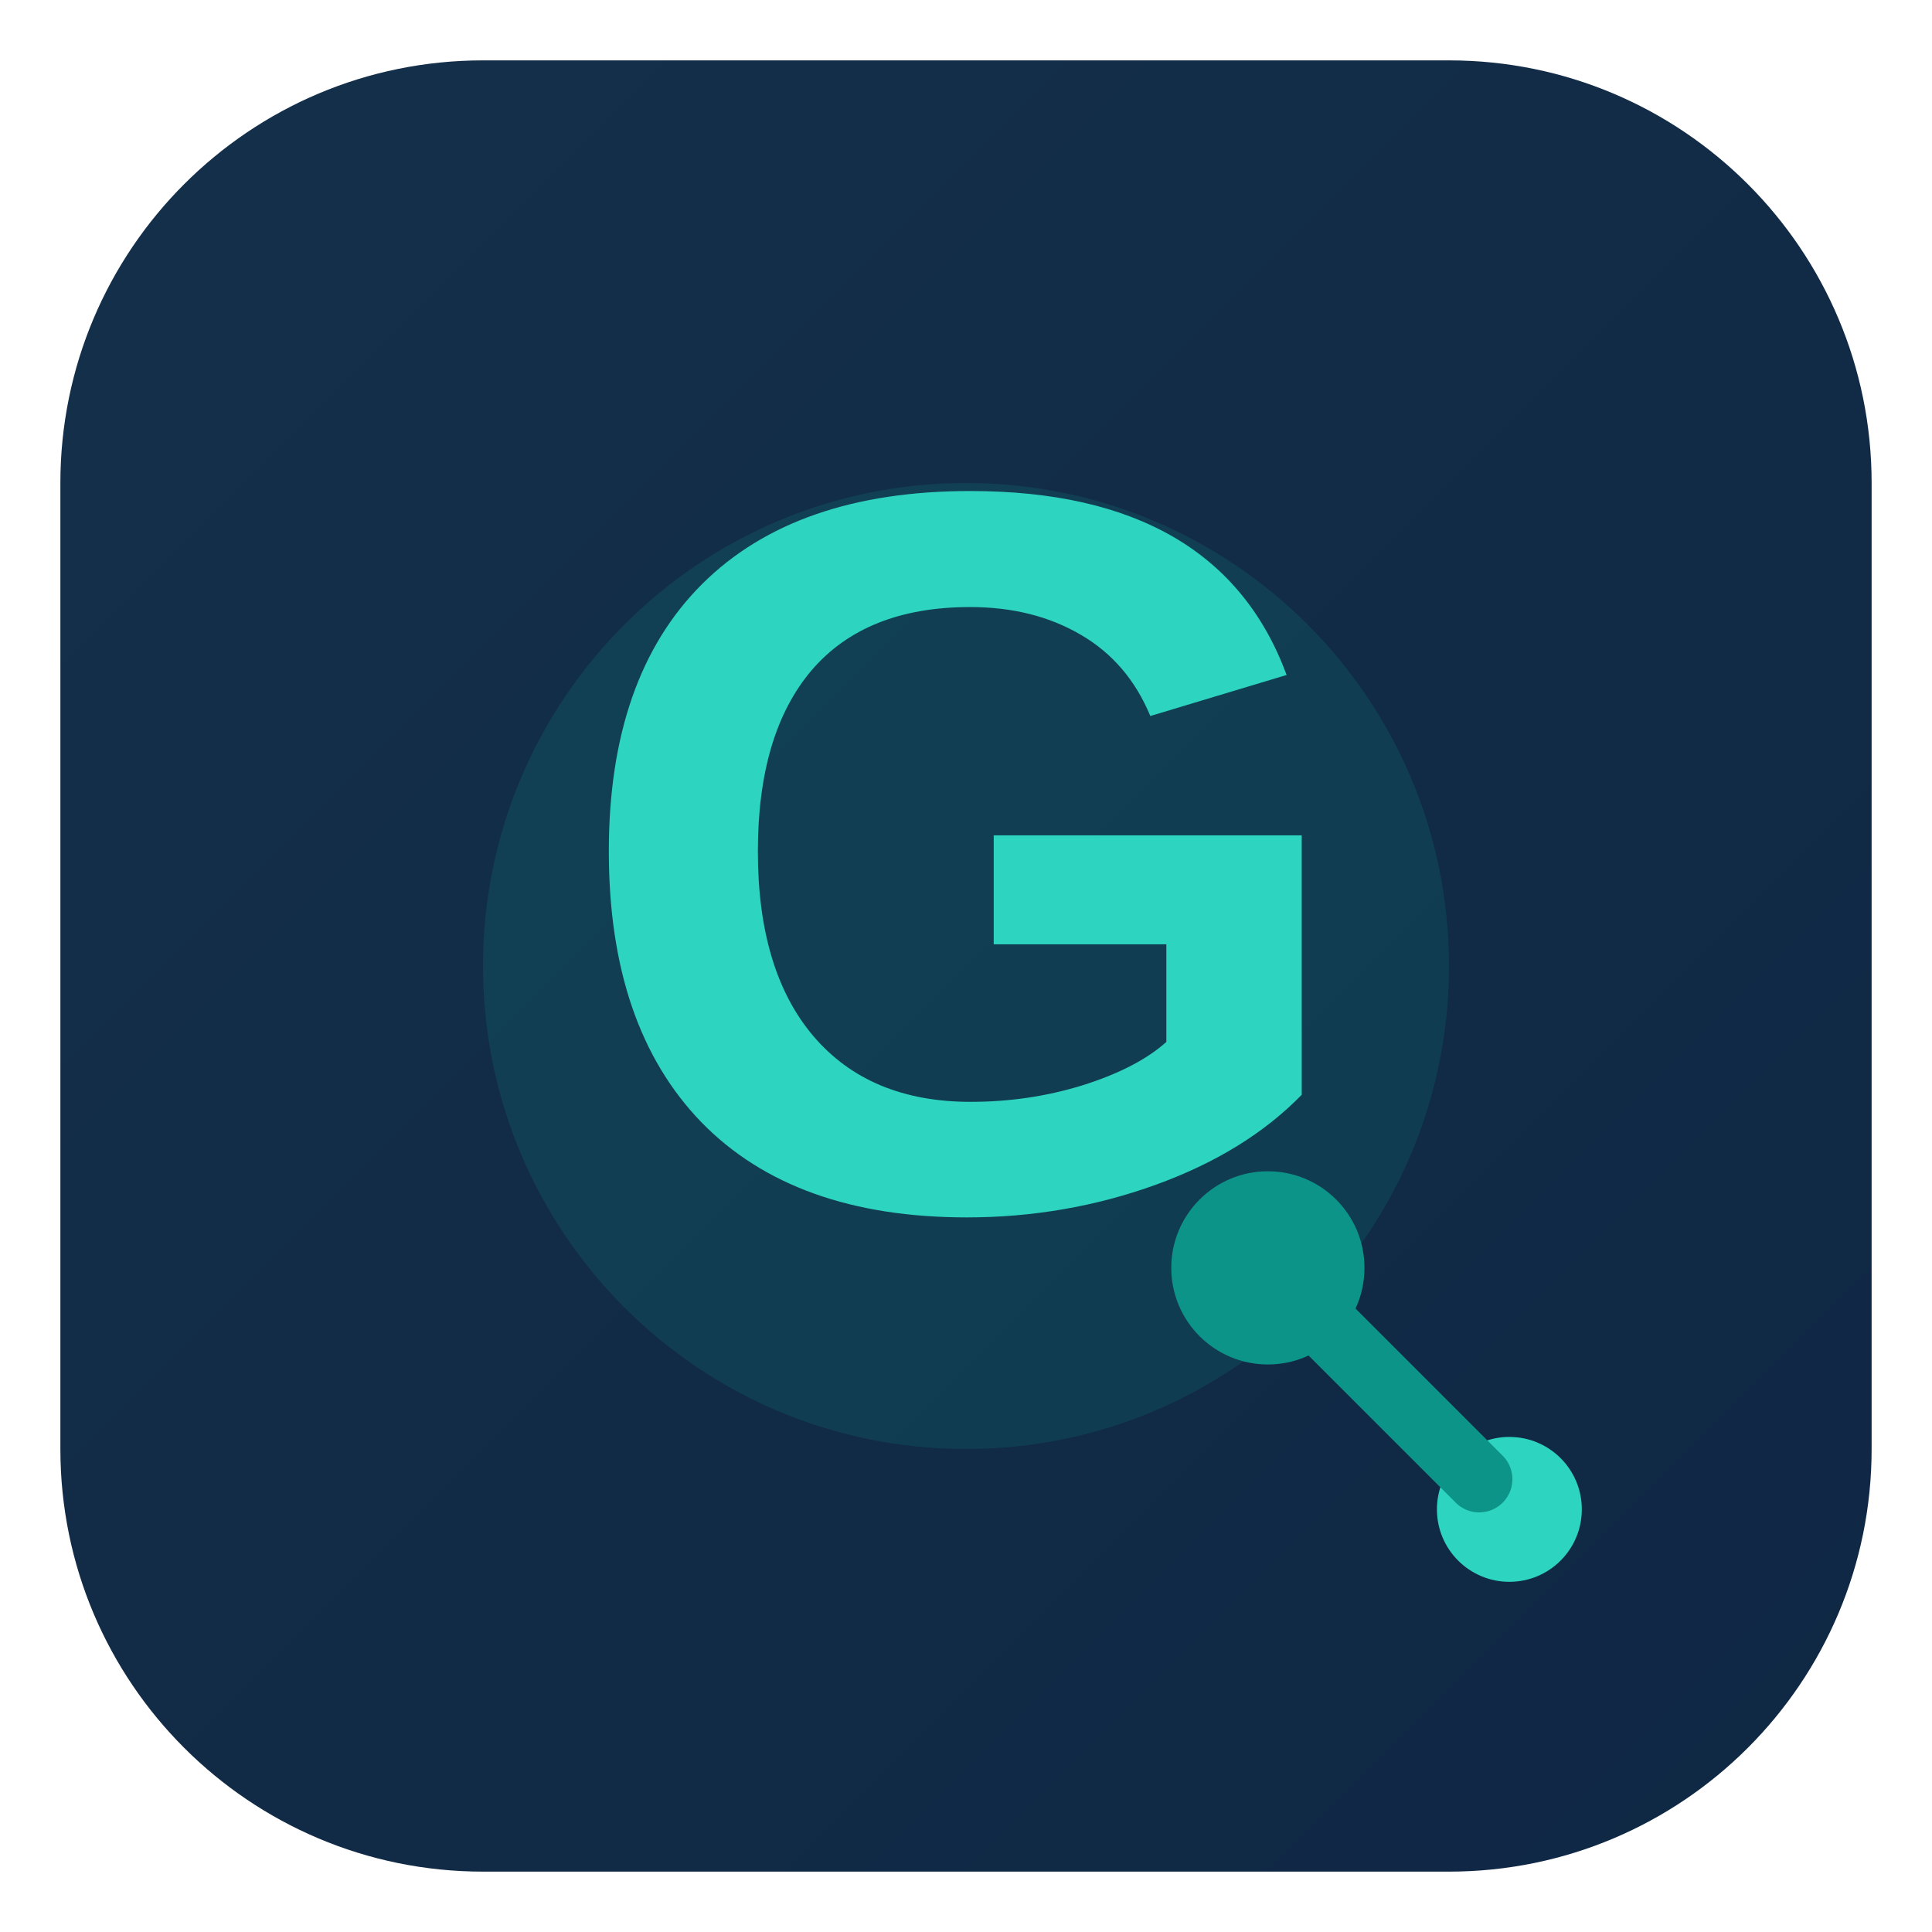
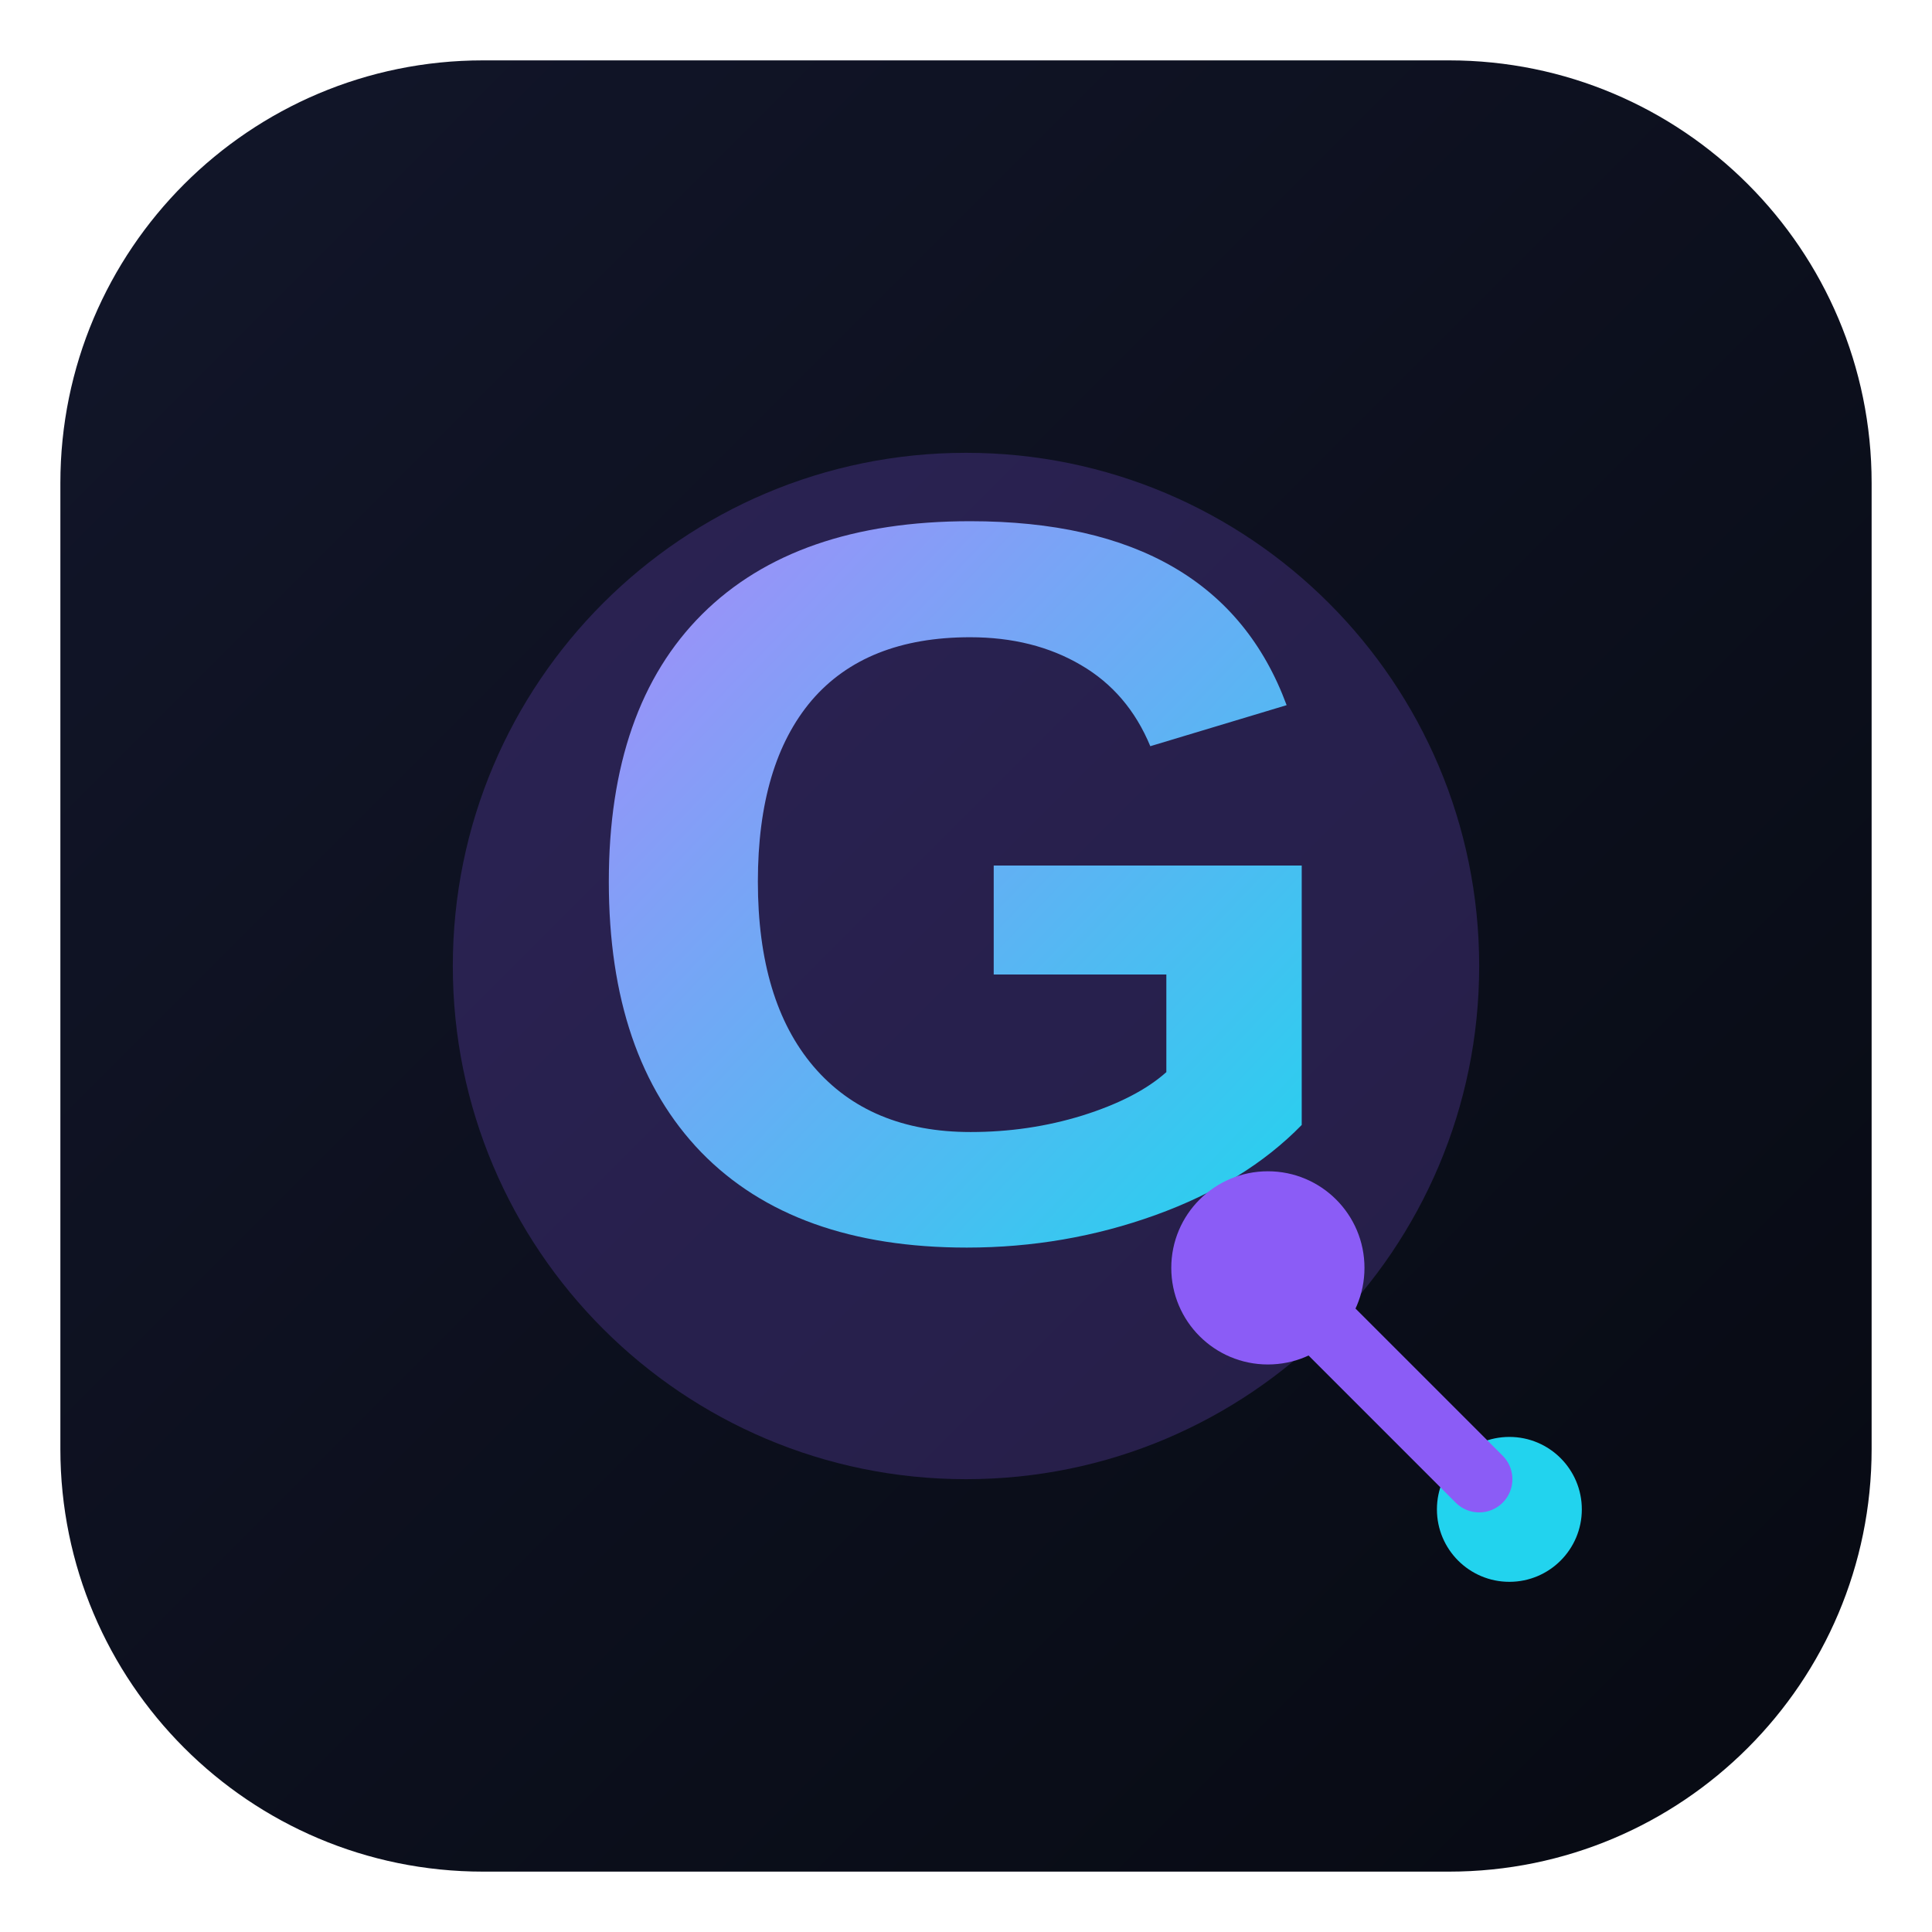
<svg xmlns="http://www.w3.org/2000/svg" viewBox="0 0 64 64" role="img" aria-label="Get Working With AI">
  <defs>
+     <linearGradient id="bg" x1="0" y1="0" x2="1" y2="1">
+       <stop offset="0%" stop-color="#12162a" />
+       <stop offset="100%" stop-color="#070a12" />
+     </linearGradient>
    <linearGradient id="g" x1="0" y1="0" x2="1" y2="1">
-       <stop offset="0%" stop-color="#14304a" />
-       <stop offset="100%" stop-color="#0f2744" />
+       <stop offset="0%" stop-color="#a78bfa" />
+       <stop offset="100%" stop-color="#22d3ee" />
    </linearGradient>
  </defs>
-   <rect x="2" y="2" width="60" height="60" rx="14" fill="url(#g)" />
-   <circle cx="32" cy="32" r="16" fill="#0d9488" fill-opacity="0.18" />
-   <text x="32" y="40" text-anchor="middle" font-family="Arial Black, Arial, Helvetica, sans-serif" font-size="34" font-weight="700" fill="#2dd4bf">G</text>
-   <circle cx="42" cy="42" r="3.2" fill="#0d9488" />
-   <circle cx="50" cy="50" r="2.4" fill="#2dd4bf" />
-   <line x1="44" y1="44" x2="49" y2="49" stroke="#0d9488" stroke-width="2.2" stroke-linecap="round" />
+   <rect x="2" y="2" width="60" height="60" rx="14" fill="url(#bg)" />
+   <circle cx="32" cy="32" r="17" fill="#8b5cf6" fill-opacity="0.22" />
+   <text x="32" y="41" text-anchor="middle" font-family="Arial Black, Arial, sans-serif" font-size="34" font-weight="700" fill="url(#g)">G</text>
+   <circle cx="42" cy="42" r="3.2" fill="#8b5cf6" />
+   <circle cx="50" cy="50" r="2.4" fill="#22d3ee" />
+   <line x1="44" y1="44" x2="49" y2="49" stroke="#8b5cf6" stroke-width="2.2" stroke-linecap="round" />
</svg>
